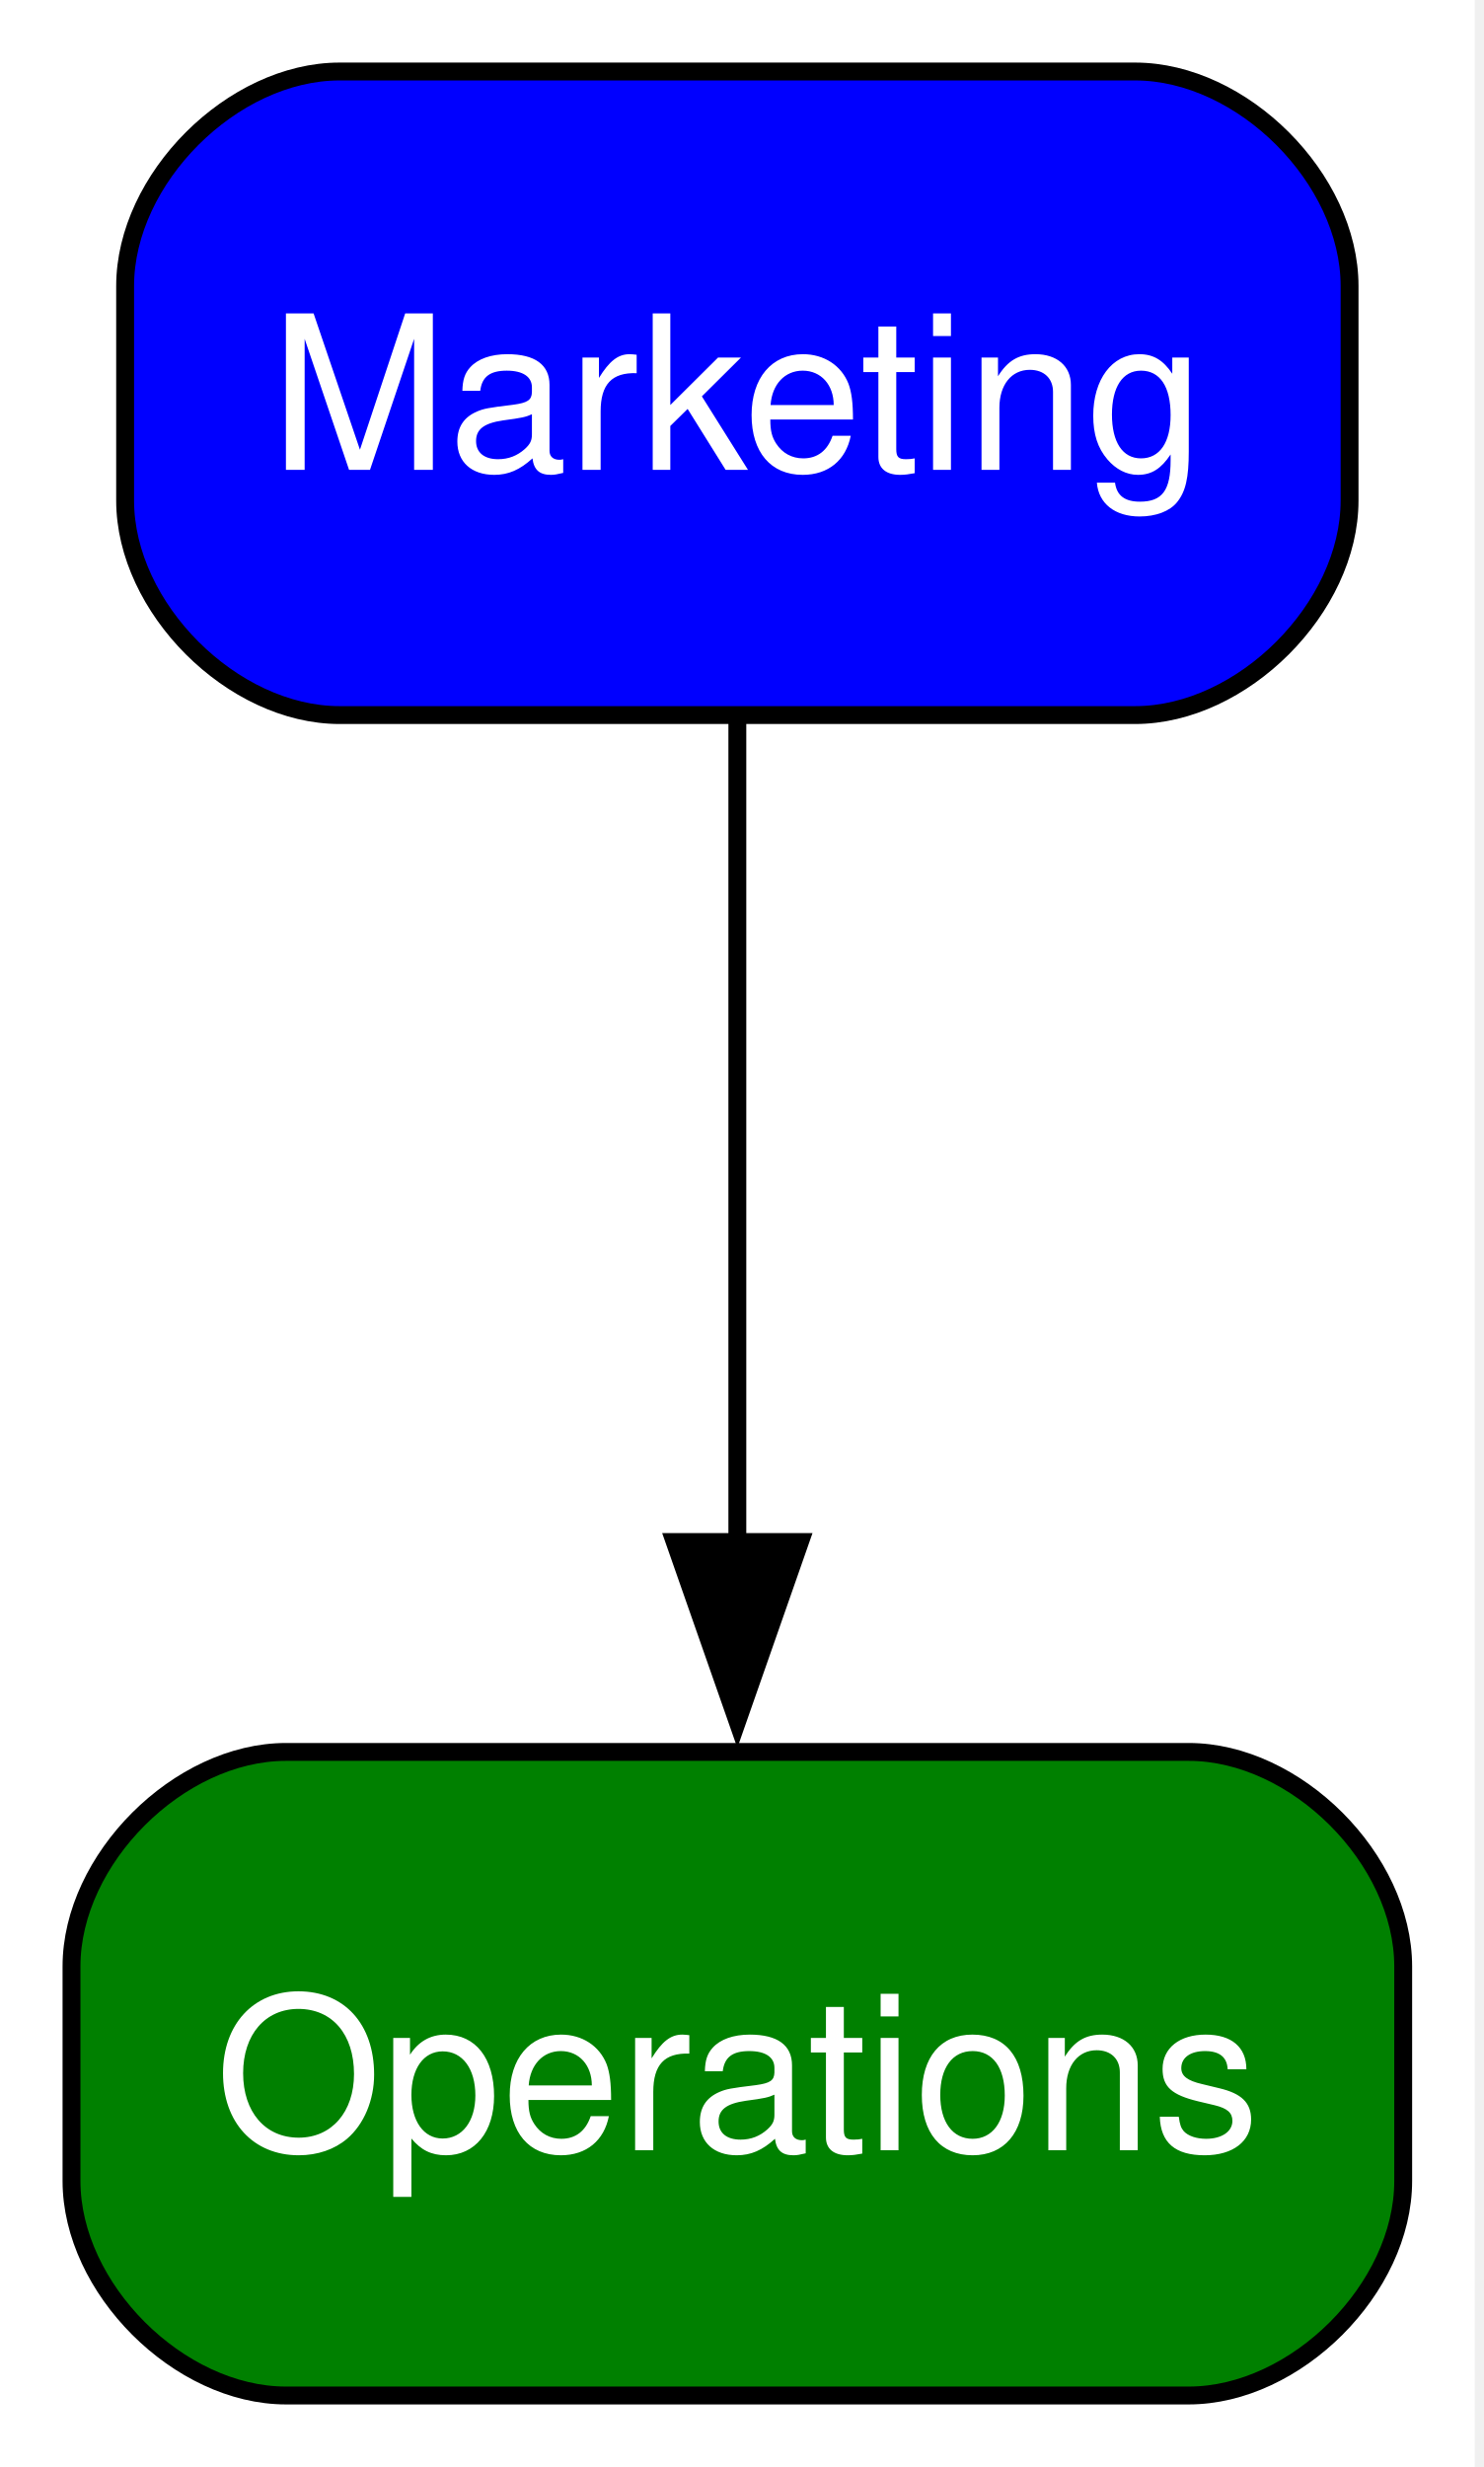
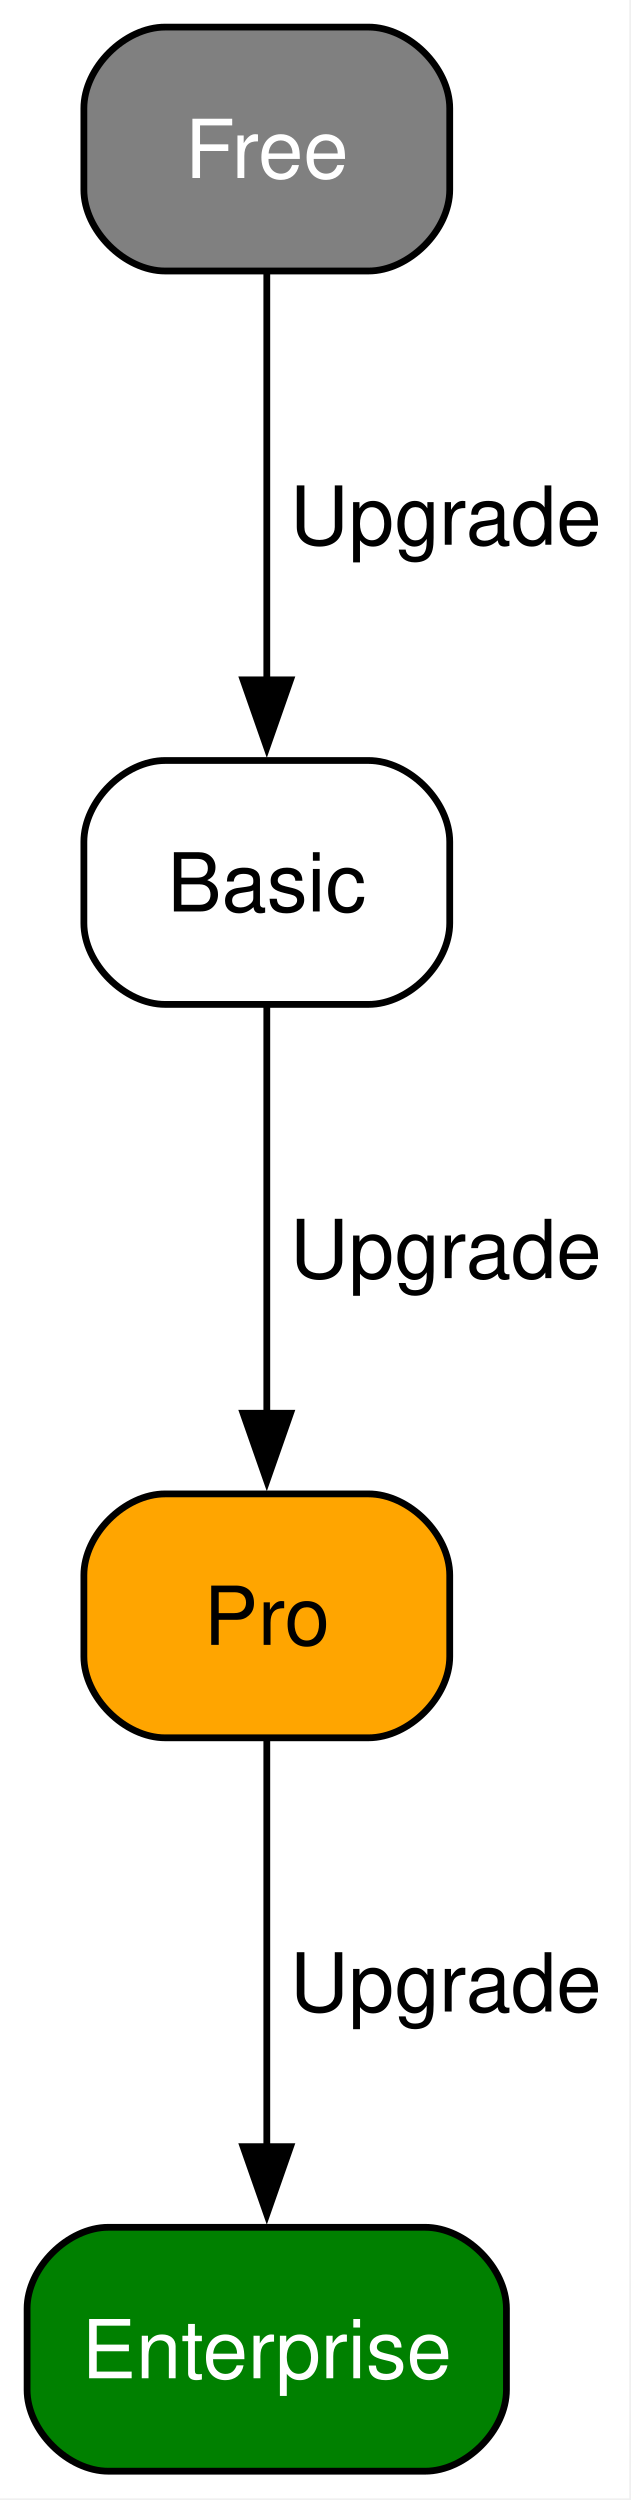
- <svg xmlns="http://www.w3.org/2000/svg" xmlns:xlink="http://www.w3.org/1999/xlink" width="83pt" height="138pt" viewBox="0.00 0.00 83.00 138.00">
-   <g id="graph0" class="graph" transform="scale(1 1) rotate(0) translate(4 134)">
+ <svg xmlns="http://www.w3.org/2000/svg" xmlns:xlink="http://www.w3.org/1999/xlink" width="93pt" height="369pt" viewBox="0.00 0.00 93.00 369.00">
+   <g id="graph0" class="graph" transform="scale(1 1) rotate(0) translate(4 364.75)">
    <g id="a_graph0">
      <a xlink:title=" ">
-         <polygon fill="white" stroke="none" points="-4,4 -4,-134 78.5,-134 78.5,4 -4,4" />
+         <polygon fill="white" stroke="none" points="-4,4 -4,-364.75 88.88,-364.75 88.88,4 -4,4" />
      </a>
    </g>
    <g id="node1" class="node">
      <g id="a_node1">
-         <a xlink:title="ID: a&#10;Type: process&#10;Color: blue&#10;department: Sales&#10;budget: $50K&#10;">
-           <path fill="#0000ff" stroke="black" d="M59.5,-130C59.5,-130 15,-130 15,-130 9,-130 3,-124 3,-118 3,-118 3,-106 3,-106 3,-100 9,-94 15,-94 15,-94 59.5,-94 59.5,-94 65.5,-94 71.5,-100 71.5,-106 71.5,-106 71.5,-118 71.5,-118 71.5,-124 65.5,-130 59.5,-130" />
-           <text xml:space="preserve" text-anchor="middle" x="37.25" y="-107.72" font-family="Helvetica,sans-Serif" font-size="12.00" fill="white">Marketing</text>
+         <a xlink:title=" ">
+           <path fill="#808080" stroke="black" d="M50.38,-360.75C50.38,-360.75 20.38,-360.75 20.38,-360.75 14.38,-360.75 8.38,-354.75 8.38,-348.75 8.38,-348.75 8.38,-336.75 8.38,-336.75 8.38,-330.75 14.38,-324.75 20.38,-324.75 20.38,-324.75 50.38,-324.75 50.38,-324.75 56.38,-324.75 62.38,-330.75 62.38,-336.75 62.38,-336.75 62.38,-348.75 62.38,-348.75 62.38,-354.75 56.38,-360.75 50.38,-360.75" />
+           <text xml:space="preserve" text-anchor="middle" x="35.38" y="-338.48" font-family="Helvetica,sans-Serif" font-size="12.00" fill="white">Free</text>
        </a>
      </g>
    </g>
    <g id="node2" class="node">
      <g id="a_node2">
-         <a xlink:title="ID: b&#10;Type: process&#10;Color: green&#10;department: Ops&#10;budget: $100K&#10;">
-           <path fill="#008000" stroke="black" d="M62.5,-36C62.5,-36 12,-36 12,-36 6,-36 0,-30 0,-24 0,-24 0,-12 0,-12 0,-6 6,0 12,0 12,0 62.5,0 62.5,0 68.5,0 74.5,-6 74.5,-12 74.5,-12 74.5,-24 74.5,-24 74.5,-30 68.5,-36 62.5,-36" />
-           <text xml:space="preserve" text-anchor="middle" x="37.25" y="-13.72" font-family="Helvetica,sans-Serif" font-size="12.00" fill="white">Operations</text>
+         <a xlink:title=" ">
+           <path fill="#ffffff" stroke="black" d="M50.38,-252.5C50.38,-252.5 20.38,-252.5 20.38,-252.5 14.38,-252.5 8.38,-246.5 8.38,-240.5 8.38,-240.5 8.38,-228.5 8.38,-228.5 8.38,-222.5 14.38,-216.5 20.38,-216.5 20.38,-216.5 50.38,-216.5 50.38,-216.5 56.38,-216.5 62.38,-222.5 62.38,-228.5 62.38,-228.5 62.38,-240.5 62.38,-240.5 62.38,-246.5 56.38,-252.5 50.38,-252.5" />
+           <text xml:space="preserve" text-anchor="middle" x="35.38" y="-230.22" font-family="Helvetica,sans-Serif" font-size="12.00">Basic</text>
        </a>
      </g>
    </g>
    <g id="edge1" class="edge">
-       <path fill="none" stroke="#000000" d="M37.25,-93.7C37.25,-80.72 37.25,-62.66 37.25,-47.56" />
-       <polygon fill="#000000" stroke="#000000" points="40.75,-47.74 37.25,-37.74 33.75,-47.74 40.75,-47.74" />
+       <path fill="none" stroke="#000000" d="M35.38,-324.68C35.38,-308.43 35.38,-283.67 35.38,-264.36" />
+       <polygon fill="#000000" stroke="#000000" points="38.88,-264.4 35.38,-254.4 31.88,-264.4 38.88,-264.4" />
+       <text xml:space="preserve" text-anchor="middle" x="60.12" y="-284.35" font-family="Helvetica,sans-Serif" font-size="12.00"> Upgrade</text>
+     </g>
+     <g id="node3" class="node">
+       <g id="a_node3">
+         <a xlink:title=" ">
+           <path fill="#ffa500" stroke="black" d="M50.38,-144.25C50.38,-144.25 20.38,-144.25 20.38,-144.25 14.38,-144.25 8.38,-138.25 8.38,-132.25 8.38,-132.25 8.38,-120.25 8.38,-120.25 8.38,-114.25 14.38,-108.25 20.38,-108.25 20.38,-108.25 50.38,-108.25 50.38,-108.25 56.38,-108.25 62.38,-114.25 62.38,-120.25 62.38,-120.25 62.38,-132.25 62.38,-132.25 62.38,-138.25 56.38,-144.25 50.38,-144.25" />
+           <text xml:space="preserve" text-anchor="middle" x="35.38" y="-121.97" font-family="Helvetica,sans-Serif" font-size="12.00">Pro</text>
+         </a>
+       </g>
+     </g>
+     <g id="edge2" class="edge">
+       <path fill="none" stroke="#000000" d="M35.38,-216.43C35.38,-200.18 35.38,-175.42 35.38,-156.11" />
+       <polygon fill="#000000" stroke="#000000" points="38.88,-156.15 35.38,-146.15 31.88,-156.15 38.88,-156.15" />
+       <text xml:space="preserve" text-anchor="middle" x="60.12" y="-176.1" font-family="Helvetica,sans-Serif" font-size="12.00"> Upgrade</text>
+     </g>
+     <g id="node4" class="node">
+       <g id="a_node4">
+         <a xlink:title=" ">
+           <path fill="#008000" stroke="black" d="M58.75,-36C58.75,-36 12,-36 12,-36 6,-36 0,-30 0,-24 0,-24 0,-12 0,-12 0,-6 6,0 12,0 12,0 58.75,0 58.75,0 64.75,0 70.75,-6 70.75,-12 70.75,-12 70.75,-24 70.75,-24 70.75,-30 64.75,-36 58.75,-36" />
+           <text xml:space="preserve" text-anchor="middle" x="35.38" y="-13.72" font-family="Helvetica,sans-Serif" font-size="12.00" fill="white">Enterprise</text>
+         </a>
+       </g>
+     </g>
+     <g id="edge3" class="edge">
+       <path fill="none" stroke="#000000" d="M35.38,-108.18C35.38,-91.93 35.38,-67.17 35.38,-47.86" />
+       <polygon fill="#000000" stroke="#000000" points="38.88,-47.9 35.38,-37.9 31.88,-47.9 38.88,-47.9" />
+       <text xml:space="preserve" text-anchor="middle" x="60.12" y="-67.85" font-family="Helvetica,sans-Serif" font-size="12.00"> Upgrade</text>
    </g>
  </g>
</svg>
